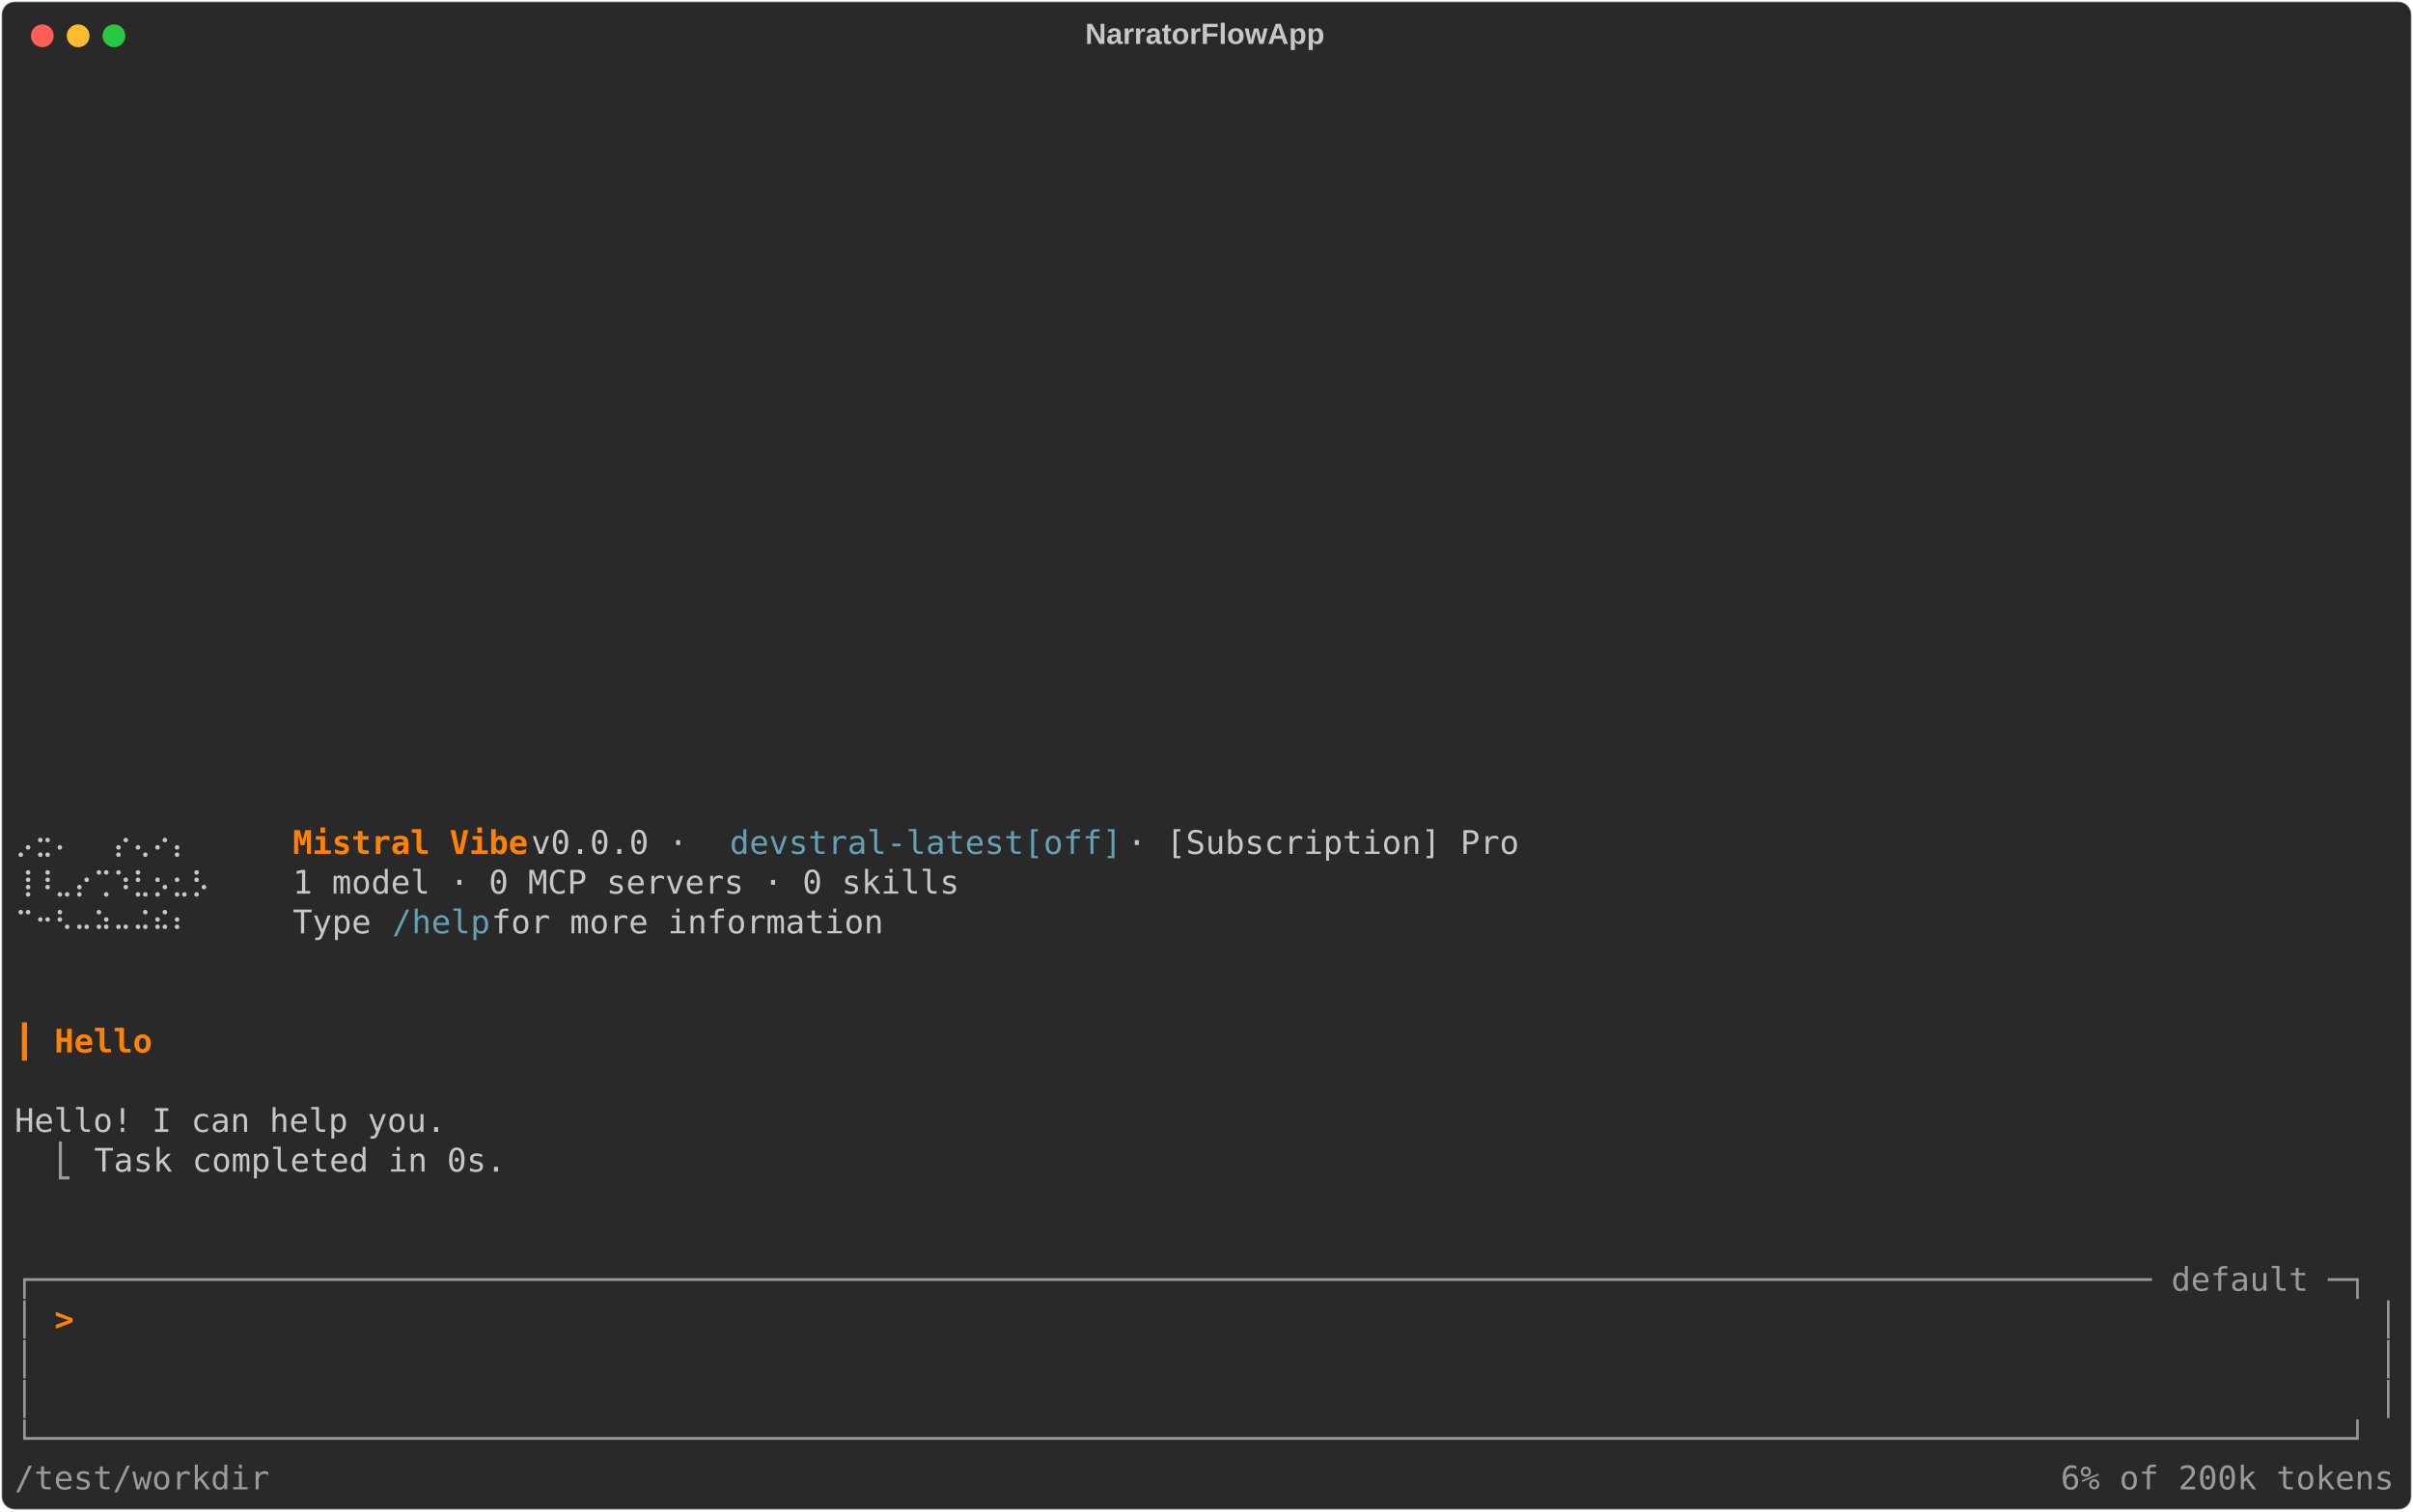
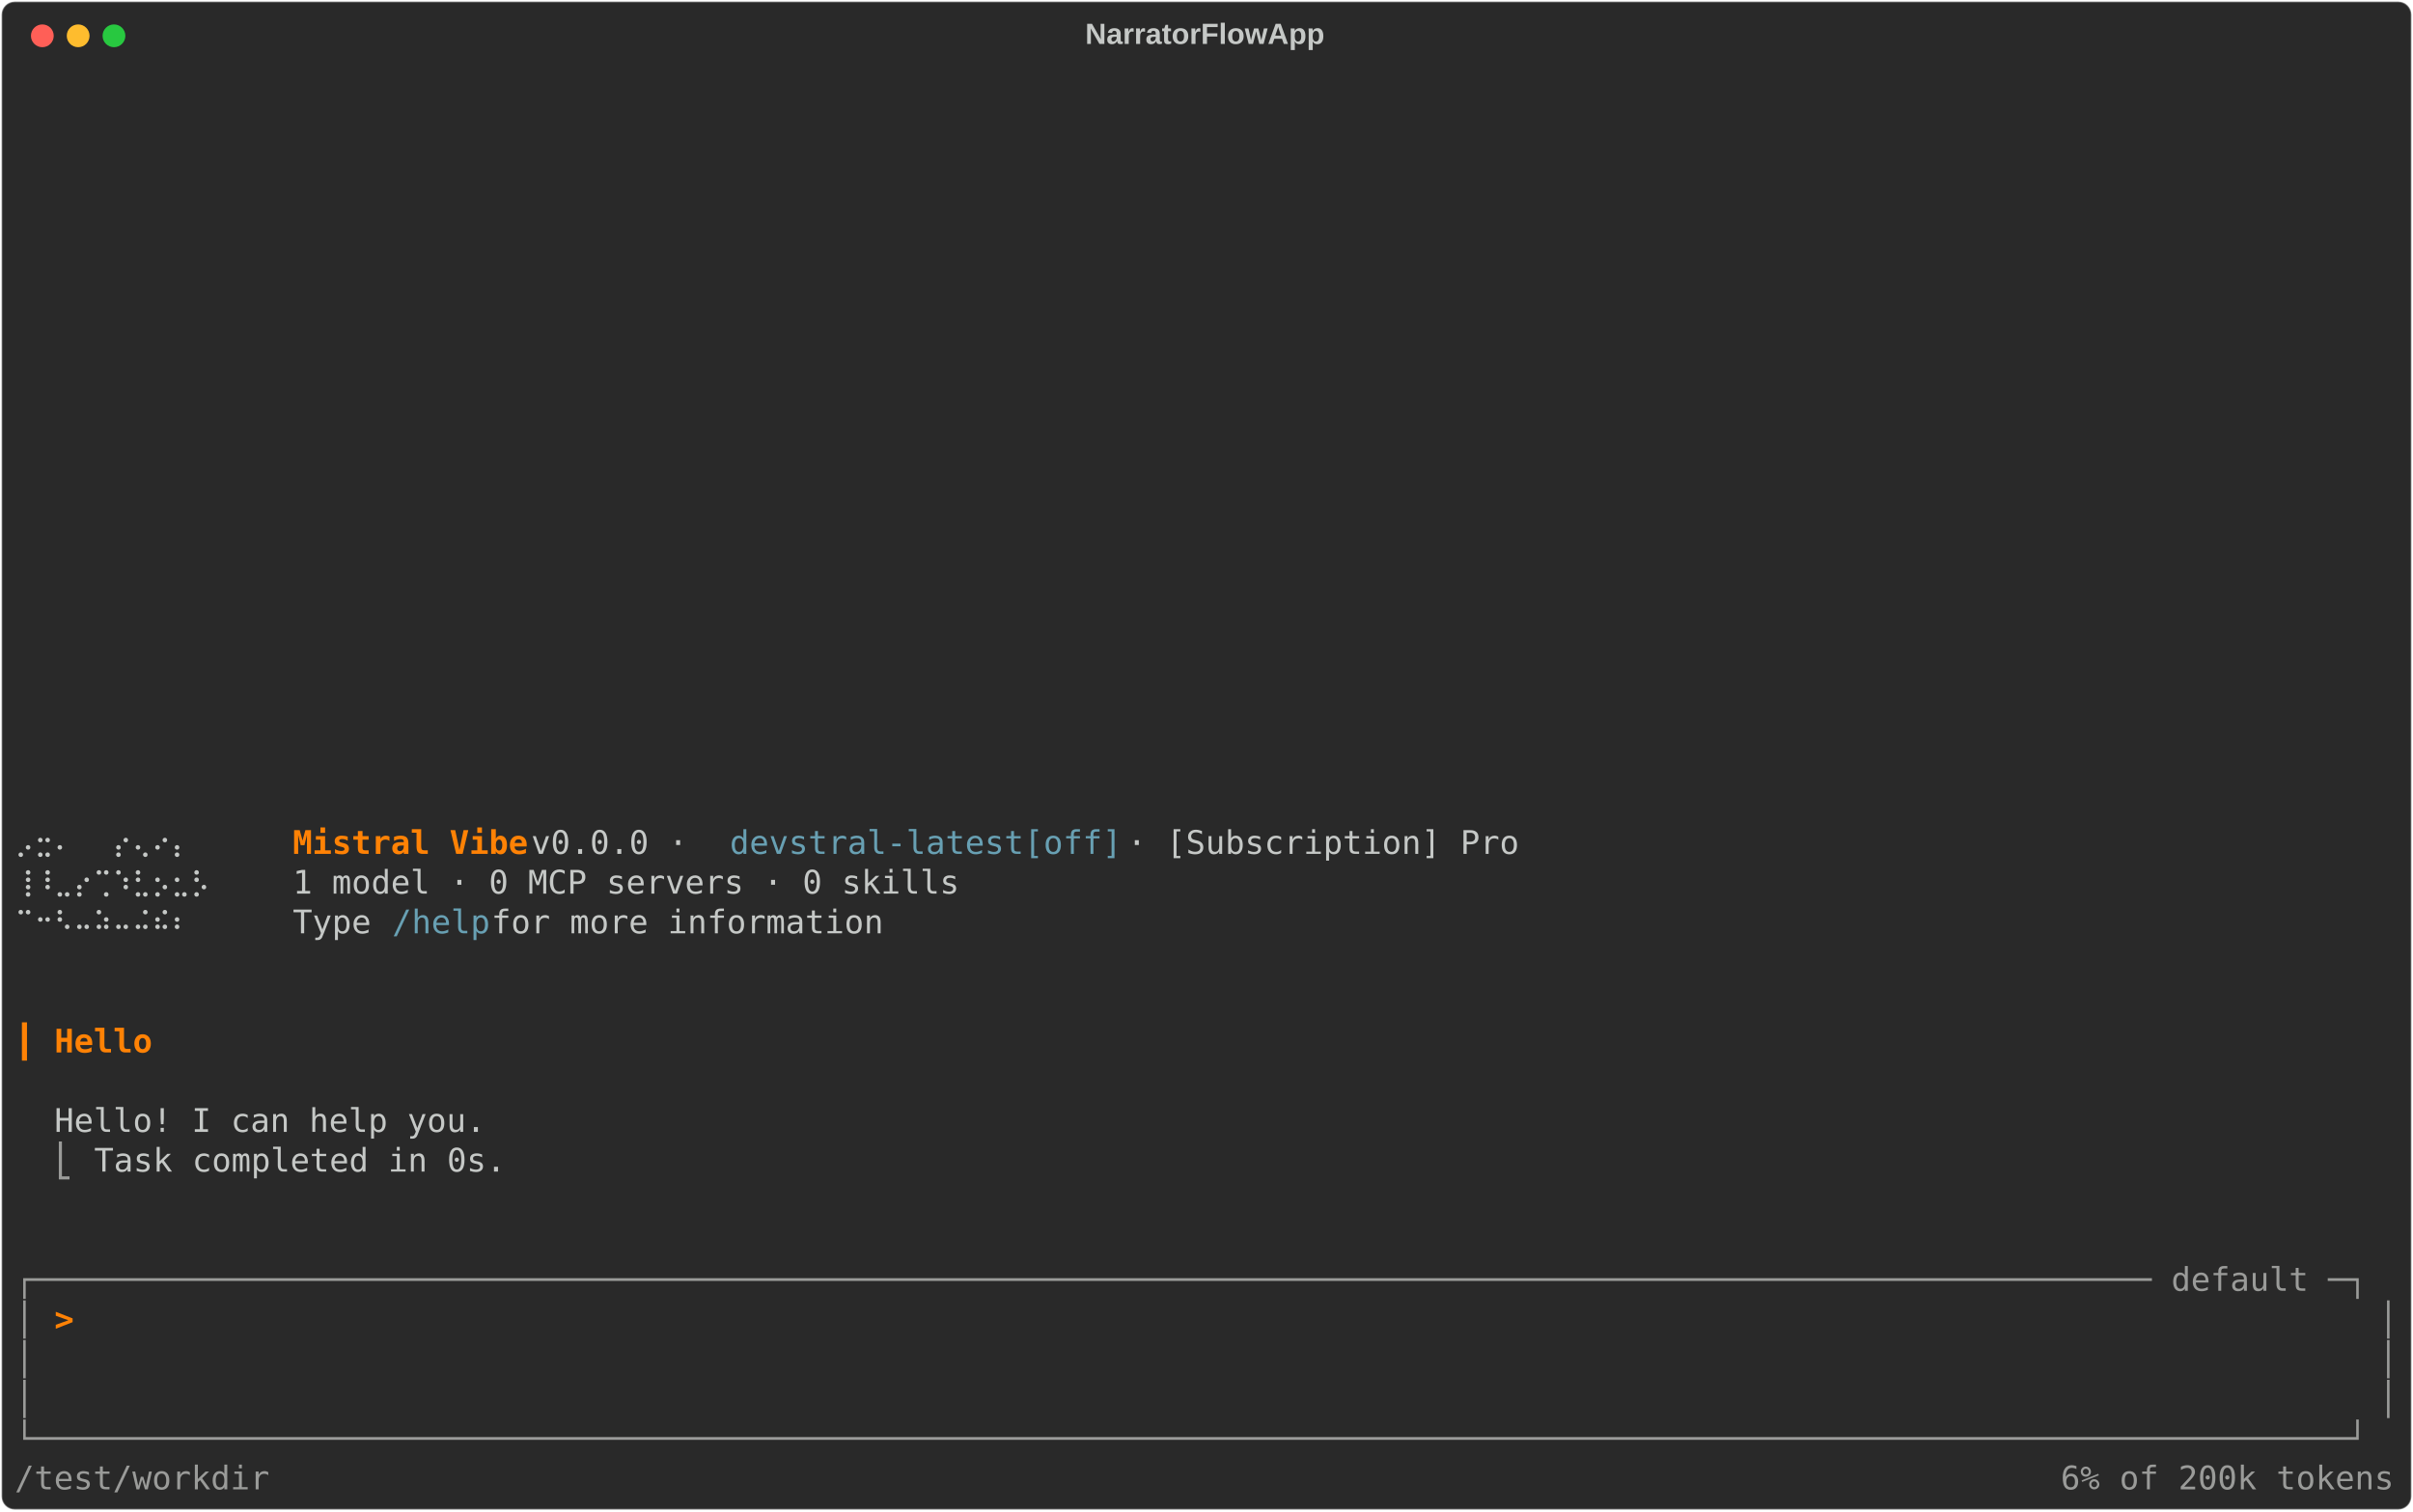
<svg xmlns="http://www.w3.org/2000/svg" class="rich-terminal" viewBox="0 0 1482 928.4">
  <style>

    @font-face {
        font-family: "Fira Code";
        src: local("FiraCode-Regular"),
                url("https://cdnjs.cloudflare.com/ajax/libs/firacode/6.2.0/woff2/FiraCode-Regular.woff2") format("woff2"),
                url("https://cdnjs.cloudflare.com/ajax/libs/firacode/6.2.0/woff/FiraCode-Regular.woff") format("woff");
        font-style: normal;
        font-weight: 400;
    }
    @font-face {
        font-family: "Fira Code";
        src: local("FiraCode-Bold"),
                url("https://cdnjs.cloudflare.com/ajax/libs/firacode/6.2.0/woff2/FiraCode-Bold.woff2") format("woff2"),
                url("https://cdnjs.cloudflare.com/ajax/libs/firacode/6.2.0/woff/FiraCode-Bold.woff") format("woff");
        font-style: bold;
        font-weight: 700;
    }

    .terminal-matrix {
        font-family: Fira Code, monospace;
        font-size: 20px;
        line-height: 24.4px;
        font-variant-east-asian: full-width;
    }

    .terminal-title {
        font-size: 18px;
        font-weight: bold;
        font-family: arial;
    }

    .terminal-r1 { fill: #c5c8c6 }
.terminal-r2 { fill: #ff8205;font-weight: bold }
.terminal-r3 { fill: #68a0b3 }
.terminal-r4 { fill: #ff8205 }
.terminal-r5 { fill: #9a9b99 }
    </style>
  <defs>
    <clipPath id="terminal-clip-terminal">
      <rect x="0" y="0" width="1463.0" height="877.4" />
    </clipPath>
    <clipPath id="terminal-line-0">
      <rect x="0" y="1.5" width="1464" height="24.65" />
    </clipPath>
    <clipPath id="terminal-line-1">
      <rect x="0" y="25.9" width="1464" height="24.65" />
    </clipPath>
    <clipPath id="terminal-line-2">
      <rect x="0" y="50.3" width="1464" height="24.65" />
    </clipPath>
    <clipPath id="terminal-line-3">
      <rect x="0" y="74.7" width="1464" height="24.65" />
    </clipPath>
    <clipPath id="terminal-line-4">
      <rect x="0" y="99.1" width="1464" height="24.65" />
    </clipPath>
    <clipPath id="terminal-line-5">
      <rect x="0" y="123.5" width="1464" height="24.65" />
    </clipPath>
    <clipPath id="terminal-line-6">
      <rect x="0" y="147.9" width="1464" height="24.65" />
    </clipPath>
    <clipPath id="terminal-line-7">
      <rect x="0" y="172.3" width="1464" height="24.65" />
    </clipPath>
    <clipPath id="terminal-line-8">
      <rect x="0" y="196.7" width="1464" height="24.65" />
    </clipPath>
    <clipPath id="terminal-line-9">
      <rect x="0" y="221.1" width="1464" height="24.65" />
    </clipPath>
    <clipPath id="terminal-line-10">
      <rect x="0" y="245.5" width="1464" height="24.65" />
    </clipPath>
    <clipPath id="terminal-line-11">
      <rect x="0" y="269.9" width="1464" height="24.65" />
    </clipPath>
    <clipPath id="terminal-line-12">
      <rect x="0" y="294.3" width="1464" height="24.65" />
    </clipPath>
    <clipPath id="terminal-line-13">
      <rect x="0" y="318.7" width="1464" height="24.65" />
    </clipPath>
    <clipPath id="terminal-line-14">
      <rect x="0" y="343.1" width="1464" height="24.65" />
    </clipPath>
    <clipPath id="terminal-line-15">
      <rect x="0" y="367.5" width="1464" height="24.65" />
    </clipPath>
    <clipPath id="terminal-line-16">
      <rect x="0" y="391.9" width="1464" height="24.65" />
    </clipPath>
    <clipPath id="terminal-line-17">
      <rect x="0" y="416.3" width="1464" height="24.65" />
    </clipPath>
    <clipPath id="terminal-line-18">
      <rect x="0" y="440.7" width="1464" height="24.65" />
    </clipPath>
    <clipPath id="terminal-line-19">
      <rect x="0" y="465.1" width="1464" height="24.65" />
    </clipPath>
    <clipPath id="terminal-line-20">
      <rect x="0" y="489.5" width="1464" height="24.65" />
    </clipPath>
    <clipPath id="terminal-line-21">
      <rect x="0" y="513.9" width="1464" height="24.65" />
    </clipPath>
    <clipPath id="terminal-line-22">
      <rect x="0" y="538.3" width="1464" height="24.65" />
    </clipPath>
    <clipPath id="terminal-line-23">
      <rect x="0" y="562.7" width="1464" height="24.65" />
    </clipPath>
    <clipPath id="terminal-line-24">
      <rect x="0" y="587.1" width="1464" height="24.65" />
    </clipPath>
    <clipPath id="terminal-line-25">
      <rect x="0" y="611.5" width="1464" height="24.65" />
    </clipPath>
    <clipPath id="terminal-line-26">
      <rect x="0" y="635.9" width="1464" height="24.65" />
    </clipPath>
    <clipPath id="terminal-line-27">
      <rect x="0" y="660.3" width="1464" height="24.65" />
    </clipPath>
    <clipPath id="terminal-line-28">
      <rect x="0" y="684.7" width="1464" height="24.65" />
    </clipPath>
    <clipPath id="terminal-line-29">
      <rect x="0" y="709.1" width="1464" height="24.65" />
    </clipPath>
    <clipPath id="terminal-line-30">
      <rect x="0" y="733.5" width="1464" height="24.65" />
    </clipPath>
    <clipPath id="terminal-line-31">
      <rect x="0" y="757.9" width="1464" height="24.65" />
    </clipPath>
    <clipPath id="terminal-line-32">
      <rect x="0" y="782.3" width="1464" height="24.65" />
    </clipPath>
    <clipPath id="terminal-line-33">
      <rect x="0" y="806.7" width="1464" height="24.65" />
    </clipPath>
    <clipPath id="terminal-line-34">
      <rect x="0" y="831.1" width="1464" height="24.65" />
    </clipPath>
  </defs>
  <rect fill="#292929" stroke="rgba(255,255,255,0.35)" stroke-width="1" x="1" y="1" width="1480" height="926.4" rx="8" />
  <text class="terminal-title" fill="#c5c8c6" text-anchor="middle" x="740" y="27">NarratorFlowApp</text>
  <g transform="translate(26,22)">
    <circle cx="0" cy="0" r="7" fill="#ff5f57" />
    <circle cx="22" cy="0" r="7" fill="#febc2e" />
    <circle cx="44" cy="0" r="7" fill="#28c840" />
  </g>
  <g transform="translate(9, 41)" clip-path="url(#terminal-clip-terminal)">
    <g class="terminal-matrix">
      <text class="terminal-r1" x="1464" y="20" textLength="12.2" clip-path="url(#terminal-line-0)">
</text>
      <text class="terminal-r1" x="1464" y="44.4" textLength="12.2" clip-path="url(#terminal-line-1)">
</text>
      <text class="terminal-r1" x="1464" y="68.8" textLength="12.2" clip-path="url(#terminal-line-2)">
</text>
      <text class="terminal-r1" x="1464" y="93.2" textLength="12.2" clip-path="url(#terminal-line-3)">
</text>
      <text class="terminal-r1" x="1464" y="117.6" textLength="12.2" clip-path="url(#terminal-line-4)">
</text>
      <text class="terminal-r1" x="1464" y="142" textLength="12.2" clip-path="url(#terminal-line-5)">
</text>
      <text class="terminal-r1" x="1464" y="166.4" textLength="12.2" clip-path="url(#terminal-line-6)">
</text>
      <text class="terminal-r1" x="1464" y="190.8" textLength="12.2" clip-path="url(#terminal-line-7)">
</text>
      <text class="terminal-r1" x="1464" y="215.2" textLength="12.2" clip-path="url(#terminal-line-8)">
</text>
      <text class="terminal-r1" x="1464" y="239.6" textLength="12.2" clip-path="url(#terminal-line-9)">
</text>
      <text class="terminal-r1" x="1464" y="264" textLength="12.2" clip-path="url(#terminal-line-10)">
</text>
      <text class="terminal-r1" x="1464" y="288.4" textLength="12.2" clip-path="url(#terminal-line-11)">
</text>
      <text class="terminal-r1" x="1464" y="312.8" textLength="12.2" clip-path="url(#terminal-line-12)">
</text>
      <text class="terminal-r1" x="1464" y="337.2" textLength="12.2" clip-path="url(#terminal-line-13)">
</text>
      <text class="terminal-r1" x="1464" y="361.6" textLength="12.2" clip-path="url(#terminal-line-14)">
</text>
      <text class="terminal-r1" x="1464" y="386" textLength="12.2" clip-path="url(#terminal-line-15)">
</text>
      <text class="terminal-r1" x="1464" y="410.4" textLength="12.2" clip-path="url(#terminal-line-16)">
</text>
      <text class="terminal-r1" x="1464" y="434.8" textLength="12.2" clip-path="url(#terminal-line-17)">
</text>
      <text class="terminal-r1" x="1464" y="459.2" textLength="12.2" clip-path="url(#terminal-line-18)">
</text>
      <text class="terminal-r1" x="0" y="483.6" textLength="134.2" clip-path="url(#terminal-line-19)">  ⡠⣒⠄  ⡔⢄⠔⡄</text>
      <text class="terminal-r2" x="170.8" y="483.6" textLength="146.4" clip-path="url(#terminal-line-19)">Mistral Vibe</text>
      <text class="terminal-r1" x="317.2" y="483.6" textLength="122" clip-path="url(#terminal-line-19)"> v0.0.0 · </text>
      <text class="terminal-r3" x="439.2" y="483.6" textLength="244" clip-path="url(#terminal-line-19)">devstral-latest[off]</text>
      <text class="terminal-r1" x="683.2" y="483.6" textLength="256.2" clip-path="url(#terminal-line-19)"> · [Subscription] Pro</text>
      <text class="terminal-r1" x="1464" y="483.6" textLength="12.2" clip-path="url(#terminal-line-19)">
</text>
      <text class="terminal-r1" x="0" y="508" textLength="134.2" clip-path="url(#terminal-line-20)"> ⢸⠸⣀⡔⢉⠱⣃⡢⣂⡣</text>
      <text class="terminal-r1" x="170.8" y="508" textLength="414.8" clip-path="url(#terminal-line-20)">1 model · 0 MCP servers · 0 skills</text>
      <text class="terminal-r1" x="1464" y="508" textLength="12.2" clip-path="url(#terminal-line-20)">
</text>
      <text class="terminal-r1" x="0" y="532.4" textLength="134.2" clip-path="url(#terminal-line-21)">  ⠉⠒⠣⠤⠵⠤⠬⠮⠆</text>
      <text class="terminal-r1" x="170.8" y="532.4" textLength="61" clip-path="url(#terminal-line-21)">Type </text>
      <text class="terminal-r3" x="231.8" y="532.4" textLength="61" clip-path="url(#terminal-line-21)">/help</text>
      <text class="terminal-r1" x="292.8" y="532.4" textLength="256.2" clip-path="url(#terminal-line-21)"> for more information</text>
      <text class="terminal-r1" x="1464" y="532.4" textLength="12.2" clip-path="url(#terminal-line-21)">
</text>
      <text class="terminal-r1" x="1464" y="556.8" textLength="12.2" clip-path="url(#terminal-line-22)">
</text>
      <text class="terminal-r1" x="1464" y="581.2" textLength="12.2" clip-path="url(#terminal-line-23)">
</text>
      <text class="terminal-r4" x="0" y="605.6" textLength="12.2" clip-path="url(#terminal-line-24)">┃</text>
      <text class="terminal-r2" x="24.4" y="605.6" textLength="61" clip-path="url(#terminal-line-24)">Hello</text>
      <text class="terminal-r1" x="1464" y="605.6" textLength="12.2" clip-path="url(#terminal-line-24)">
</text>
      <text class="terminal-r1" x="1464" y="630" textLength="12.2" clip-path="url(#terminal-line-25)">
</text>
-       <text class="terminal-r1" x="0" y="654.4" textLength="268.4" clip-path="url(#terminal-line-26)">Hello! I can help you.</text>
+       <text class="terminal-r1" x="24.4" y="654.4" textLength="268.4" clip-path="url(#terminal-line-26)">Hello! I can help you.</text>
      <text class="terminal-r1" x="1464" y="654.4" textLength="12.2" clip-path="url(#terminal-line-26)">
</text>
      <text class="terminal-r5" x="24.4" y="678.8" textLength="12.2" clip-path="url(#terminal-line-27)">⎣</text>
      <text class="terminal-r1" x="48.8" y="678.8" textLength="256.2" clip-path="url(#terminal-line-27)">Task completed in 0s.</text>
      <text class="terminal-r1" x="1464" y="678.8" textLength="12.2" clip-path="url(#terminal-line-27)">
</text>
      <text class="terminal-r1" x="1464" y="703.2" textLength="12.2" clip-path="url(#terminal-line-28)">
</text>
      <text class="terminal-r1" x="1464" y="727.6" textLength="12.2" clip-path="url(#terminal-line-29)">
</text>
      <text class="terminal-r5" x="0" y="752" textLength="1464" clip-path="url(#terminal-line-30)">┌──────────────────────────────────────────────────────────────────────────────────────────────────────────── default ─┐</text>
      <text class="terminal-r1" x="1464" y="752" textLength="12.2" clip-path="url(#terminal-line-30)">
</text>
      <text class="terminal-r5" x="0" y="776.4" textLength="12.2" clip-path="url(#terminal-line-31)">│</text>
      <text class="terminal-r2" x="24.4" y="776.4" textLength="12.2" clip-path="url(#terminal-line-31)">&gt;</text>
      <text class="terminal-r5" x="1451.8" y="776.4" textLength="12.2" clip-path="url(#terminal-line-31)">│</text>
      <text class="terminal-r1" x="1464" y="776.4" textLength="12.2" clip-path="url(#terminal-line-31)">
</text>
      <text class="terminal-r5" x="0" y="800.8" textLength="12.2" clip-path="url(#terminal-line-32)">│</text>
      <text class="terminal-r5" x="1451.8" y="800.8" textLength="12.2" clip-path="url(#terminal-line-32)">│</text>
      <text class="terminal-r1" x="1464" y="800.8" textLength="12.2" clip-path="url(#terminal-line-32)">
</text>
      <text class="terminal-r5" x="0" y="825.2" textLength="12.2" clip-path="url(#terminal-line-33)">│</text>
      <text class="terminal-r5" x="1451.8" y="825.2" textLength="12.2" clip-path="url(#terminal-line-33)">│</text>
      <text class="terminal-r1" x="1464" y="825.2" textLength="12.2" clip-path="url(#terminal-line-33)">
</text>
      <text class="terminal-r5" x="0" y="849.6" textLength="1464" clip-path="url(#terminal-line-34)">└──────────────────────────────────────────────────────────────────────────────────────────────────────────────────────┘</text>
      <text class="terminal-r1" x="1464" y="849.6" textLength="12.2" clip-path="url(#terminal-line-34)">
</text>
      <text class="terminal-r5" x="0" y="874" textLength="158.6" clip-path="url(#terminal-line-35)">/test/workdir</text>
      <text class="terminal-r5" x="1256.6" y="874" textLength="207.4" clip-path="url(#terminal-line-35)">6% of 200k tokens</text>
    </g>
  </g>
</svg>
